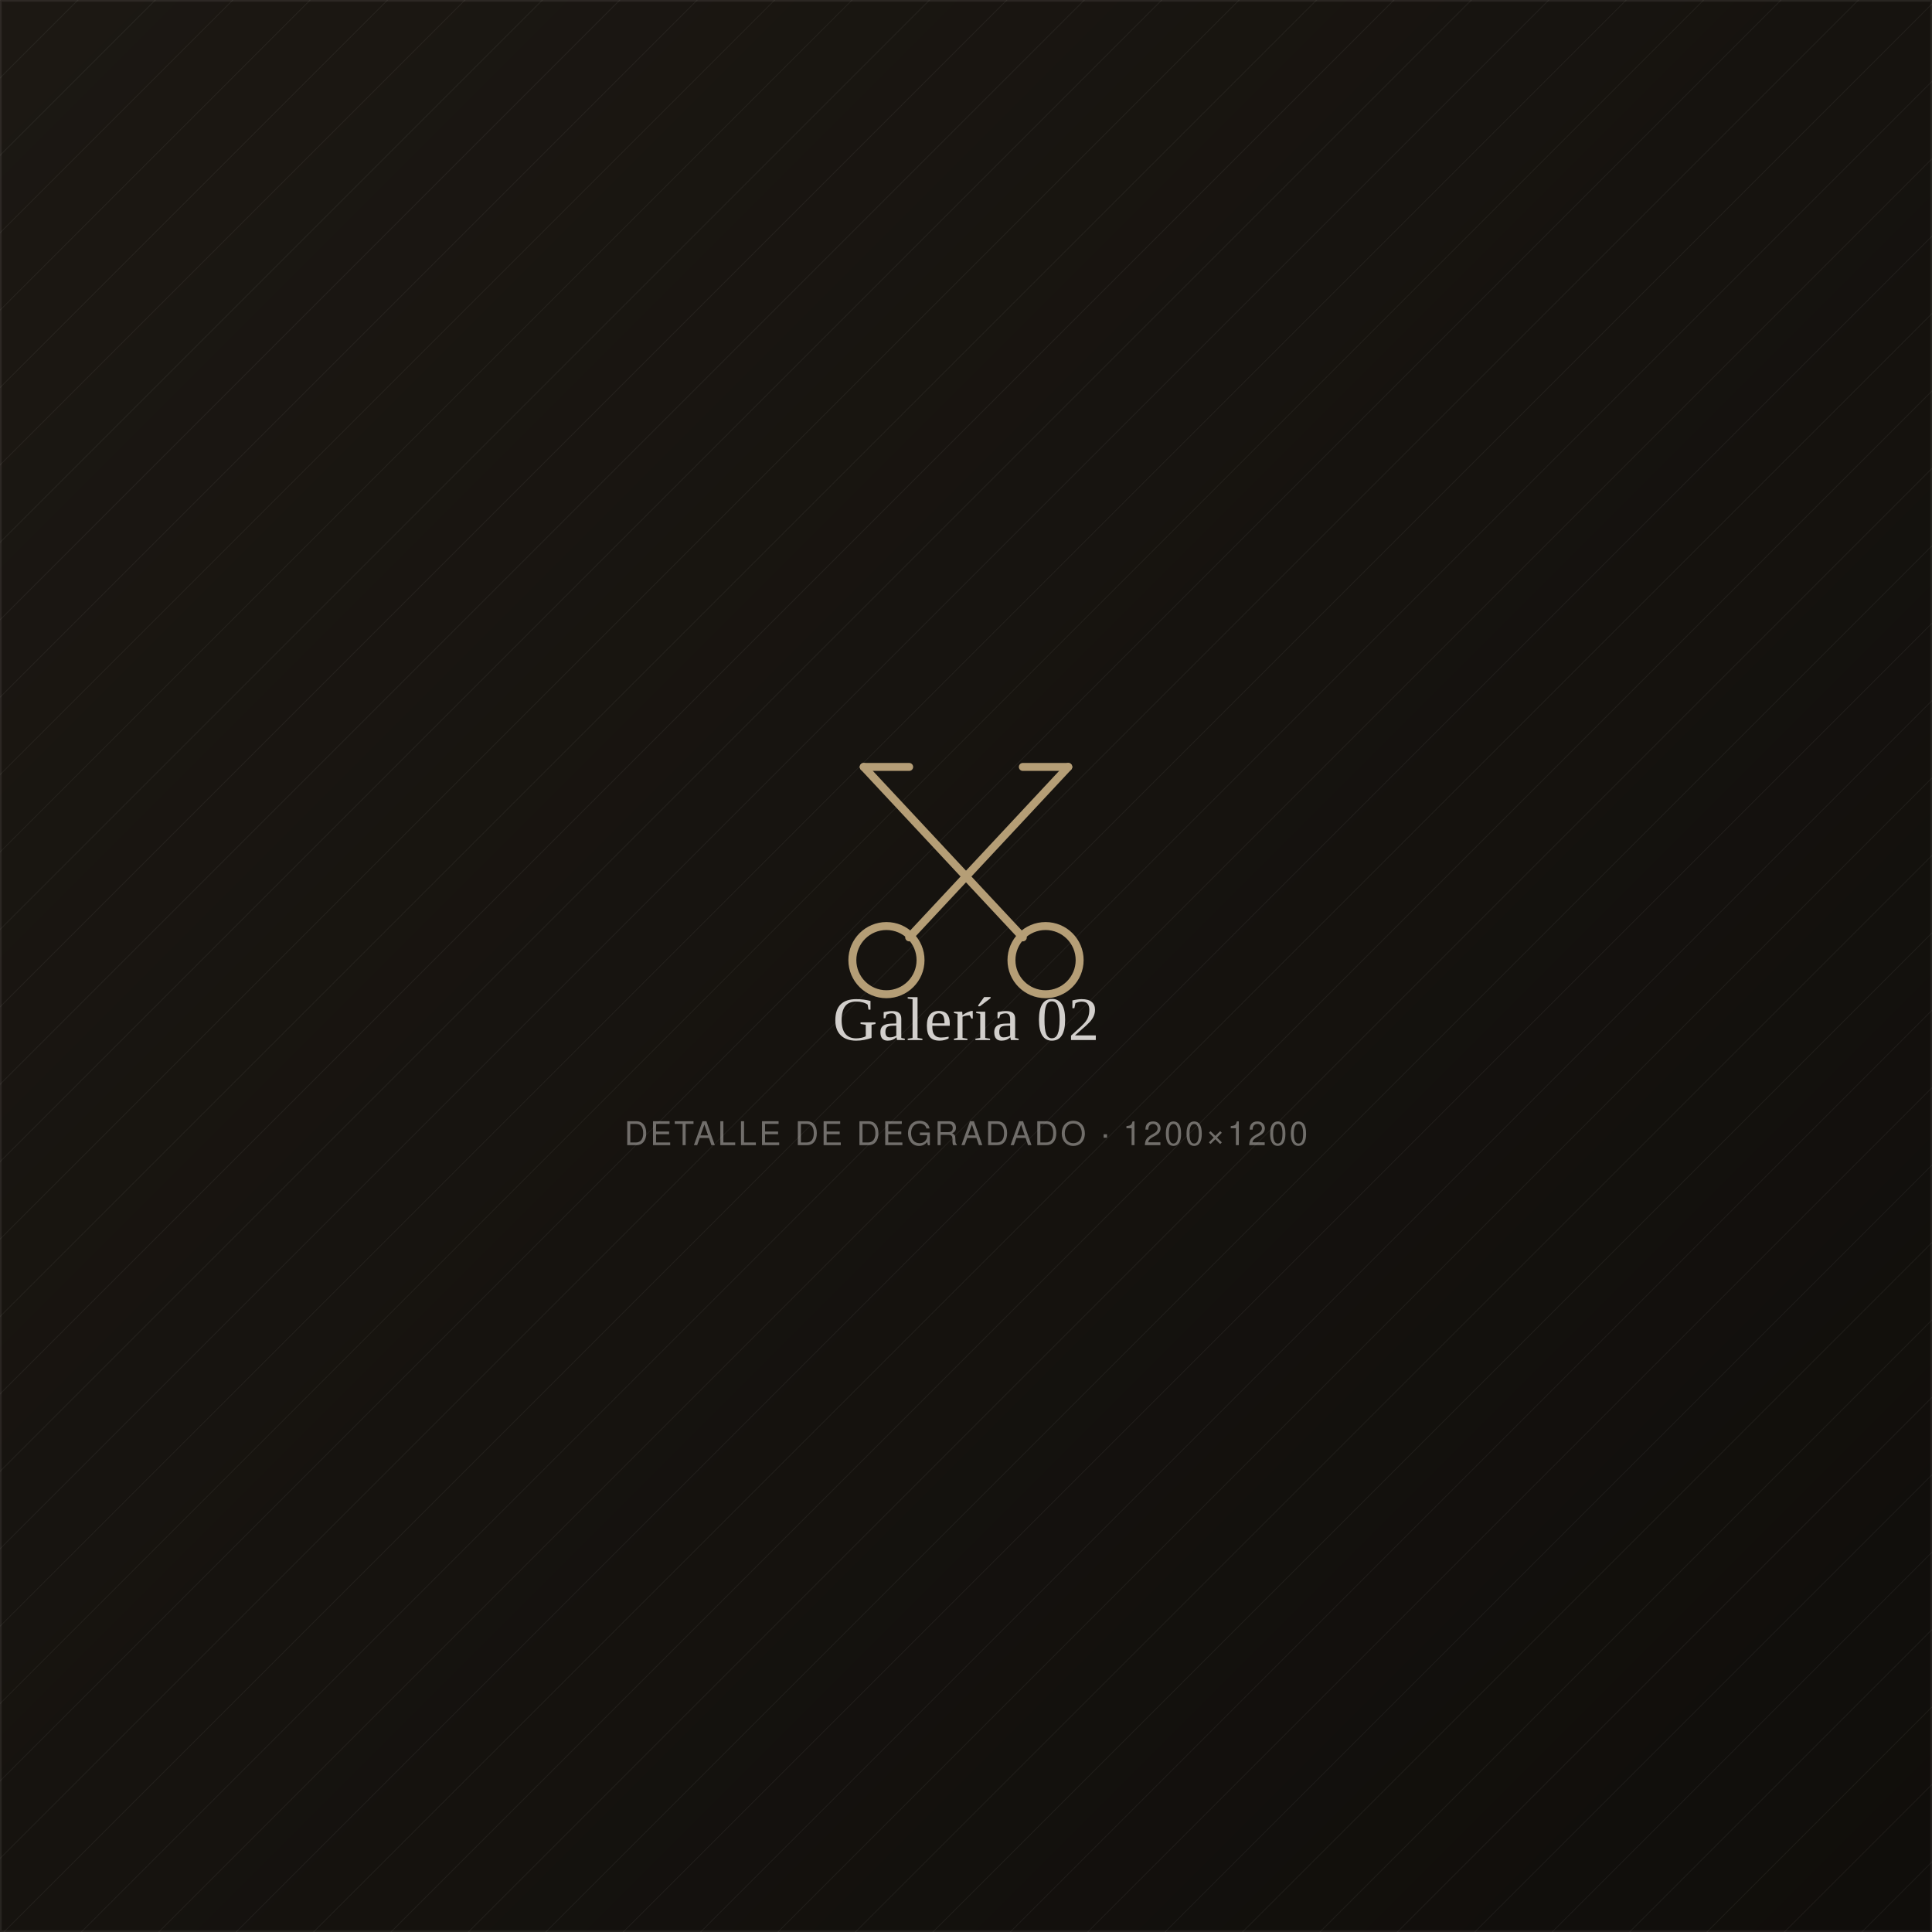
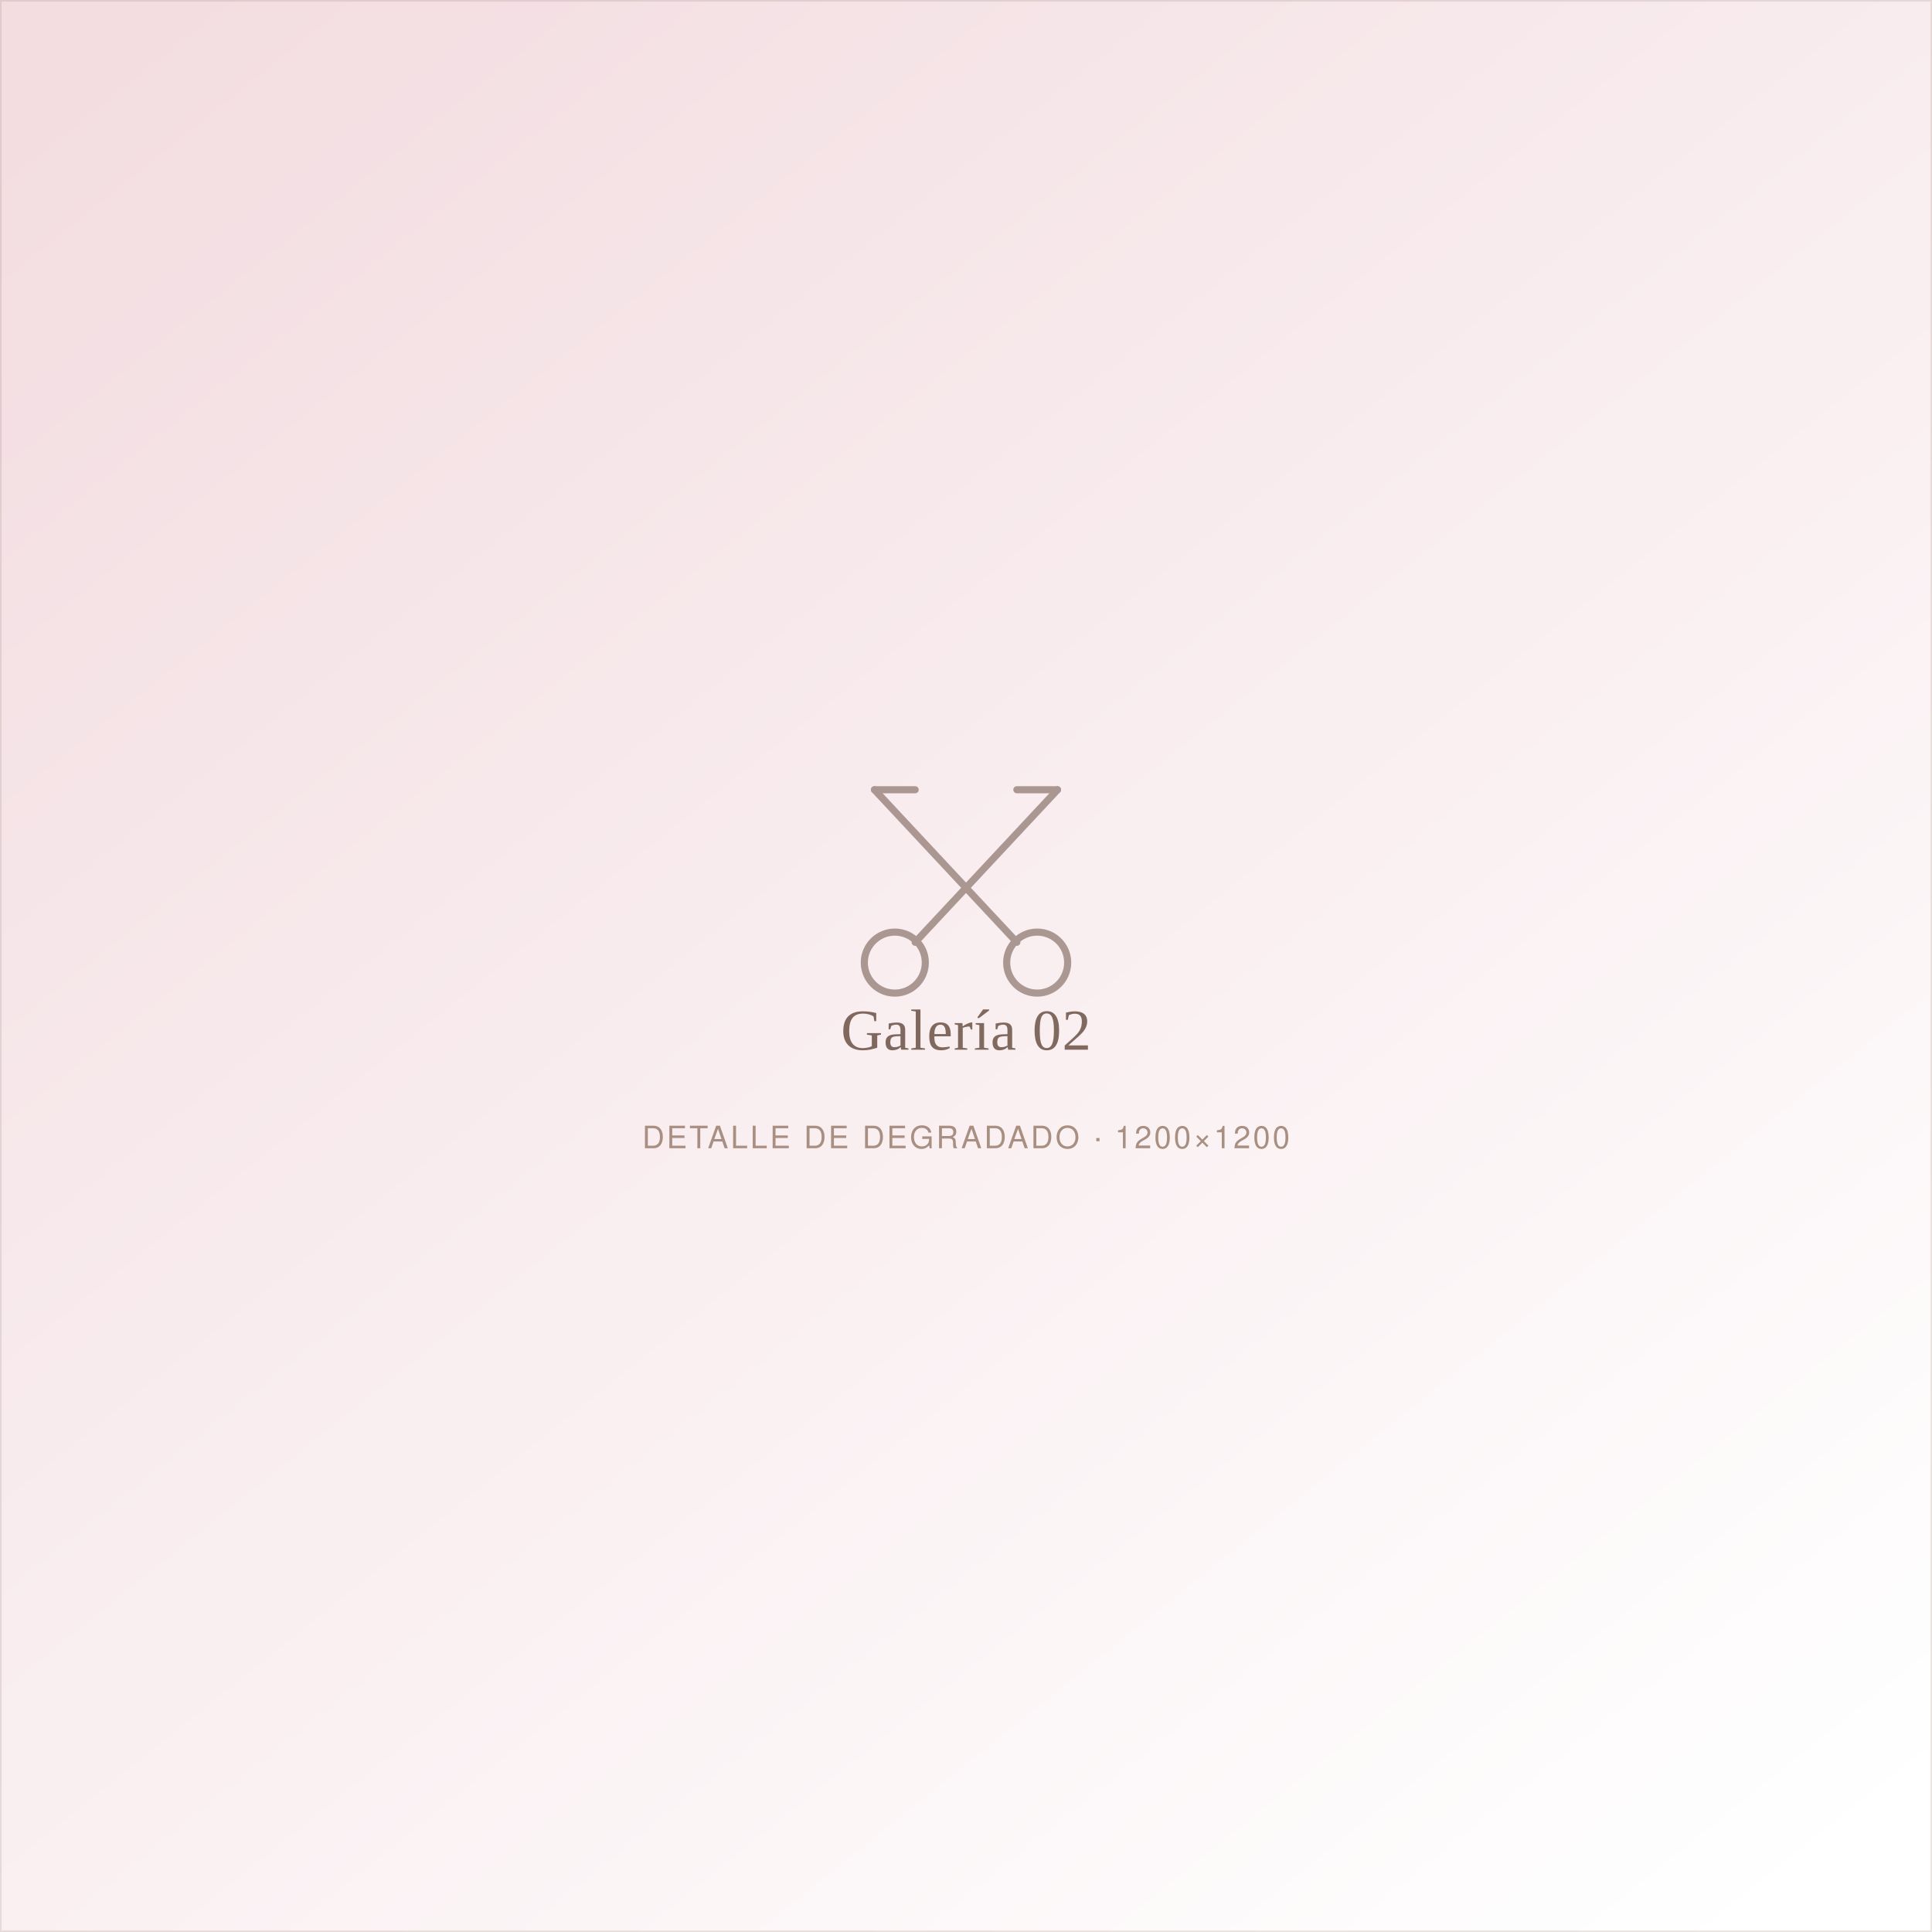
<svg xmlns="http://www.w3.org/2000/svg" viewBox="0 0 1200 1200" width="1200" height="1200" role="img" aria-label="Galería 02">
  <defs>
-     <linearGradient id="g-6" x1="0%" y1="0%" x2="100%" y2="100%">
-       <stop offset="0%" stop-color="#1C1813" />
-       <stop offset="100%" stop-color="#100E0B" />
+     <linearGradient id="g-6" x1="10%" y1="0%" x2="90%" y2="100%">
+       <stop offset="0%" stop-color="#F3DDE1" />
+       <stop offset="100%" stop-color="#FFFFFF" />
    </linearGradient>
-     <pattern id="n-6" width="34" height="34" patternTransform="rotate(45)" patternUnits="userSpaceOnUse">
-       <line x1="0" y1="0" x2="0" y2="34" stroke="rgba(251,249,245,0.055)" stroke-width="1" />
-     </pattern>
  </defs>
  <rect width="1200" height="1200" fill="url(#g-6)" />
-   <rect width="1200" height="1200" fill="url(#n-6)" />
-   <rect x="0.5" y="0.5" width="1199" height="1199" fill="none" stroke="rgba(251,249,245,0.08)" stroke-width="1" />
-   <g transform="translate(600 554) scale(3.529412)" opacity="0.9" fill="none" stroke="#C6AD82" stroke-width="1.4" stroke-linecap="round" stroke-linejoin="round">
+   <rect x="0.5" y="0.5" width="1199" height="1199" fill="none" stroke="rgba(107,81,69,0.14)" stroke-width="1" />
+   <g transform="translate(600 560) scale(3.157895)" opacity="0.55" fill="none" stroke="#6B5145" stroke-width="1.4" stroke-linecap="round" stroke-linejoin="round">
    <circle cx="-14" cy="12" r="6" />
    <circle cx="14" cy="12" r="6" />
    <path d="M -10 8 L 18 -22" />
    <path d="M 10 8 L -18 -22" />
    <path d="M -18 -22 L -10 -22 M 18 -22 L 10 -22" />
  </g>
-   <text x="50%" y="646" text-anchor="middle" font-family="Georgia, 'Times New Roman', serif" font-size="38.4" fill="rgba(251,249,245,0.82)" letter-spacing="0.5">Galería 02</text>
-   <text x="50%" y="711.28" text-anchor="middle" font-family="Helvetica, Arial, sans-serif" font-size="20.4" fill="rgba(251,249,245,0.4)" letter-spacing="1.5">DETALLE DE DEGRADADO · 1200×1200</text>
+   <text x="50%" y="652" text-anchor="middle" font-family="Georgia, 'Times New Roman', serif" font-size="36" fill="#6B5145" letter-spacing="0.5" opacity="0.85">Galería 02</text>
+   <text x="50%" y="713.2" text-anchor="middle" font-family="Helvetica, Arial, sans-serif" font-size="19.2" fill="#A88F82" letter-spacing="1.5">DETALLE DE DEGRADADO · 1200×1200</text>
</svg>
